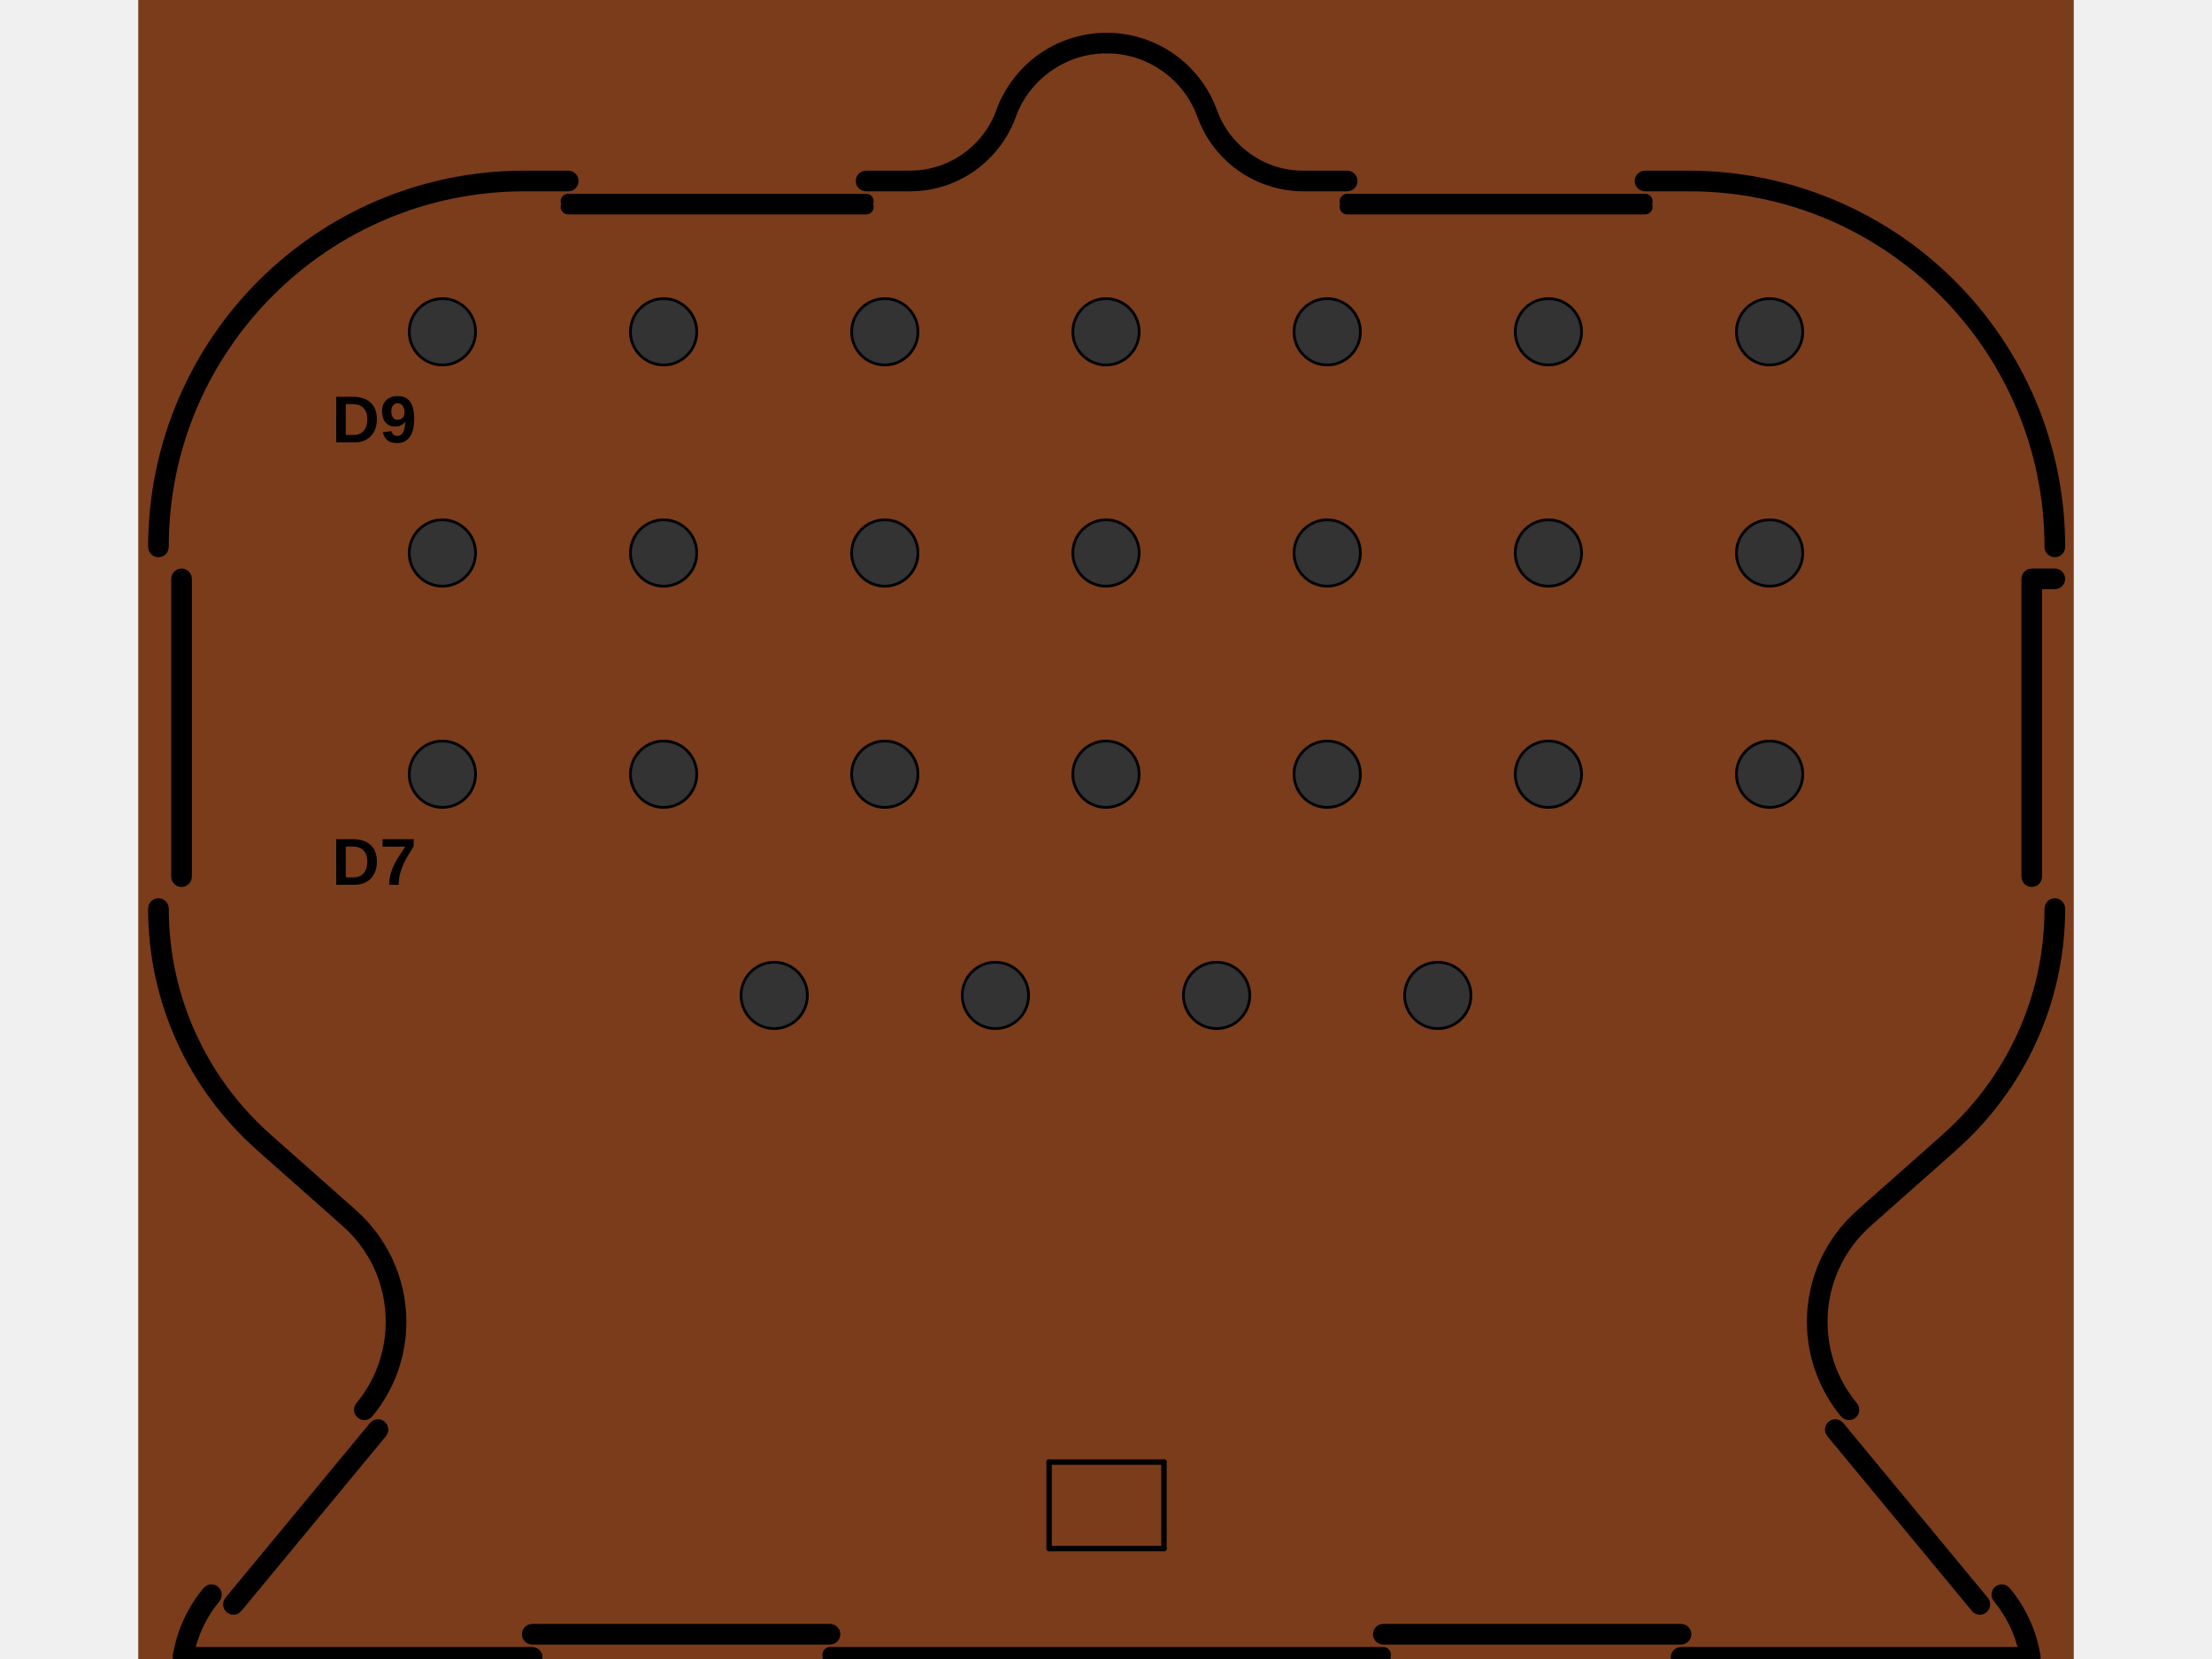
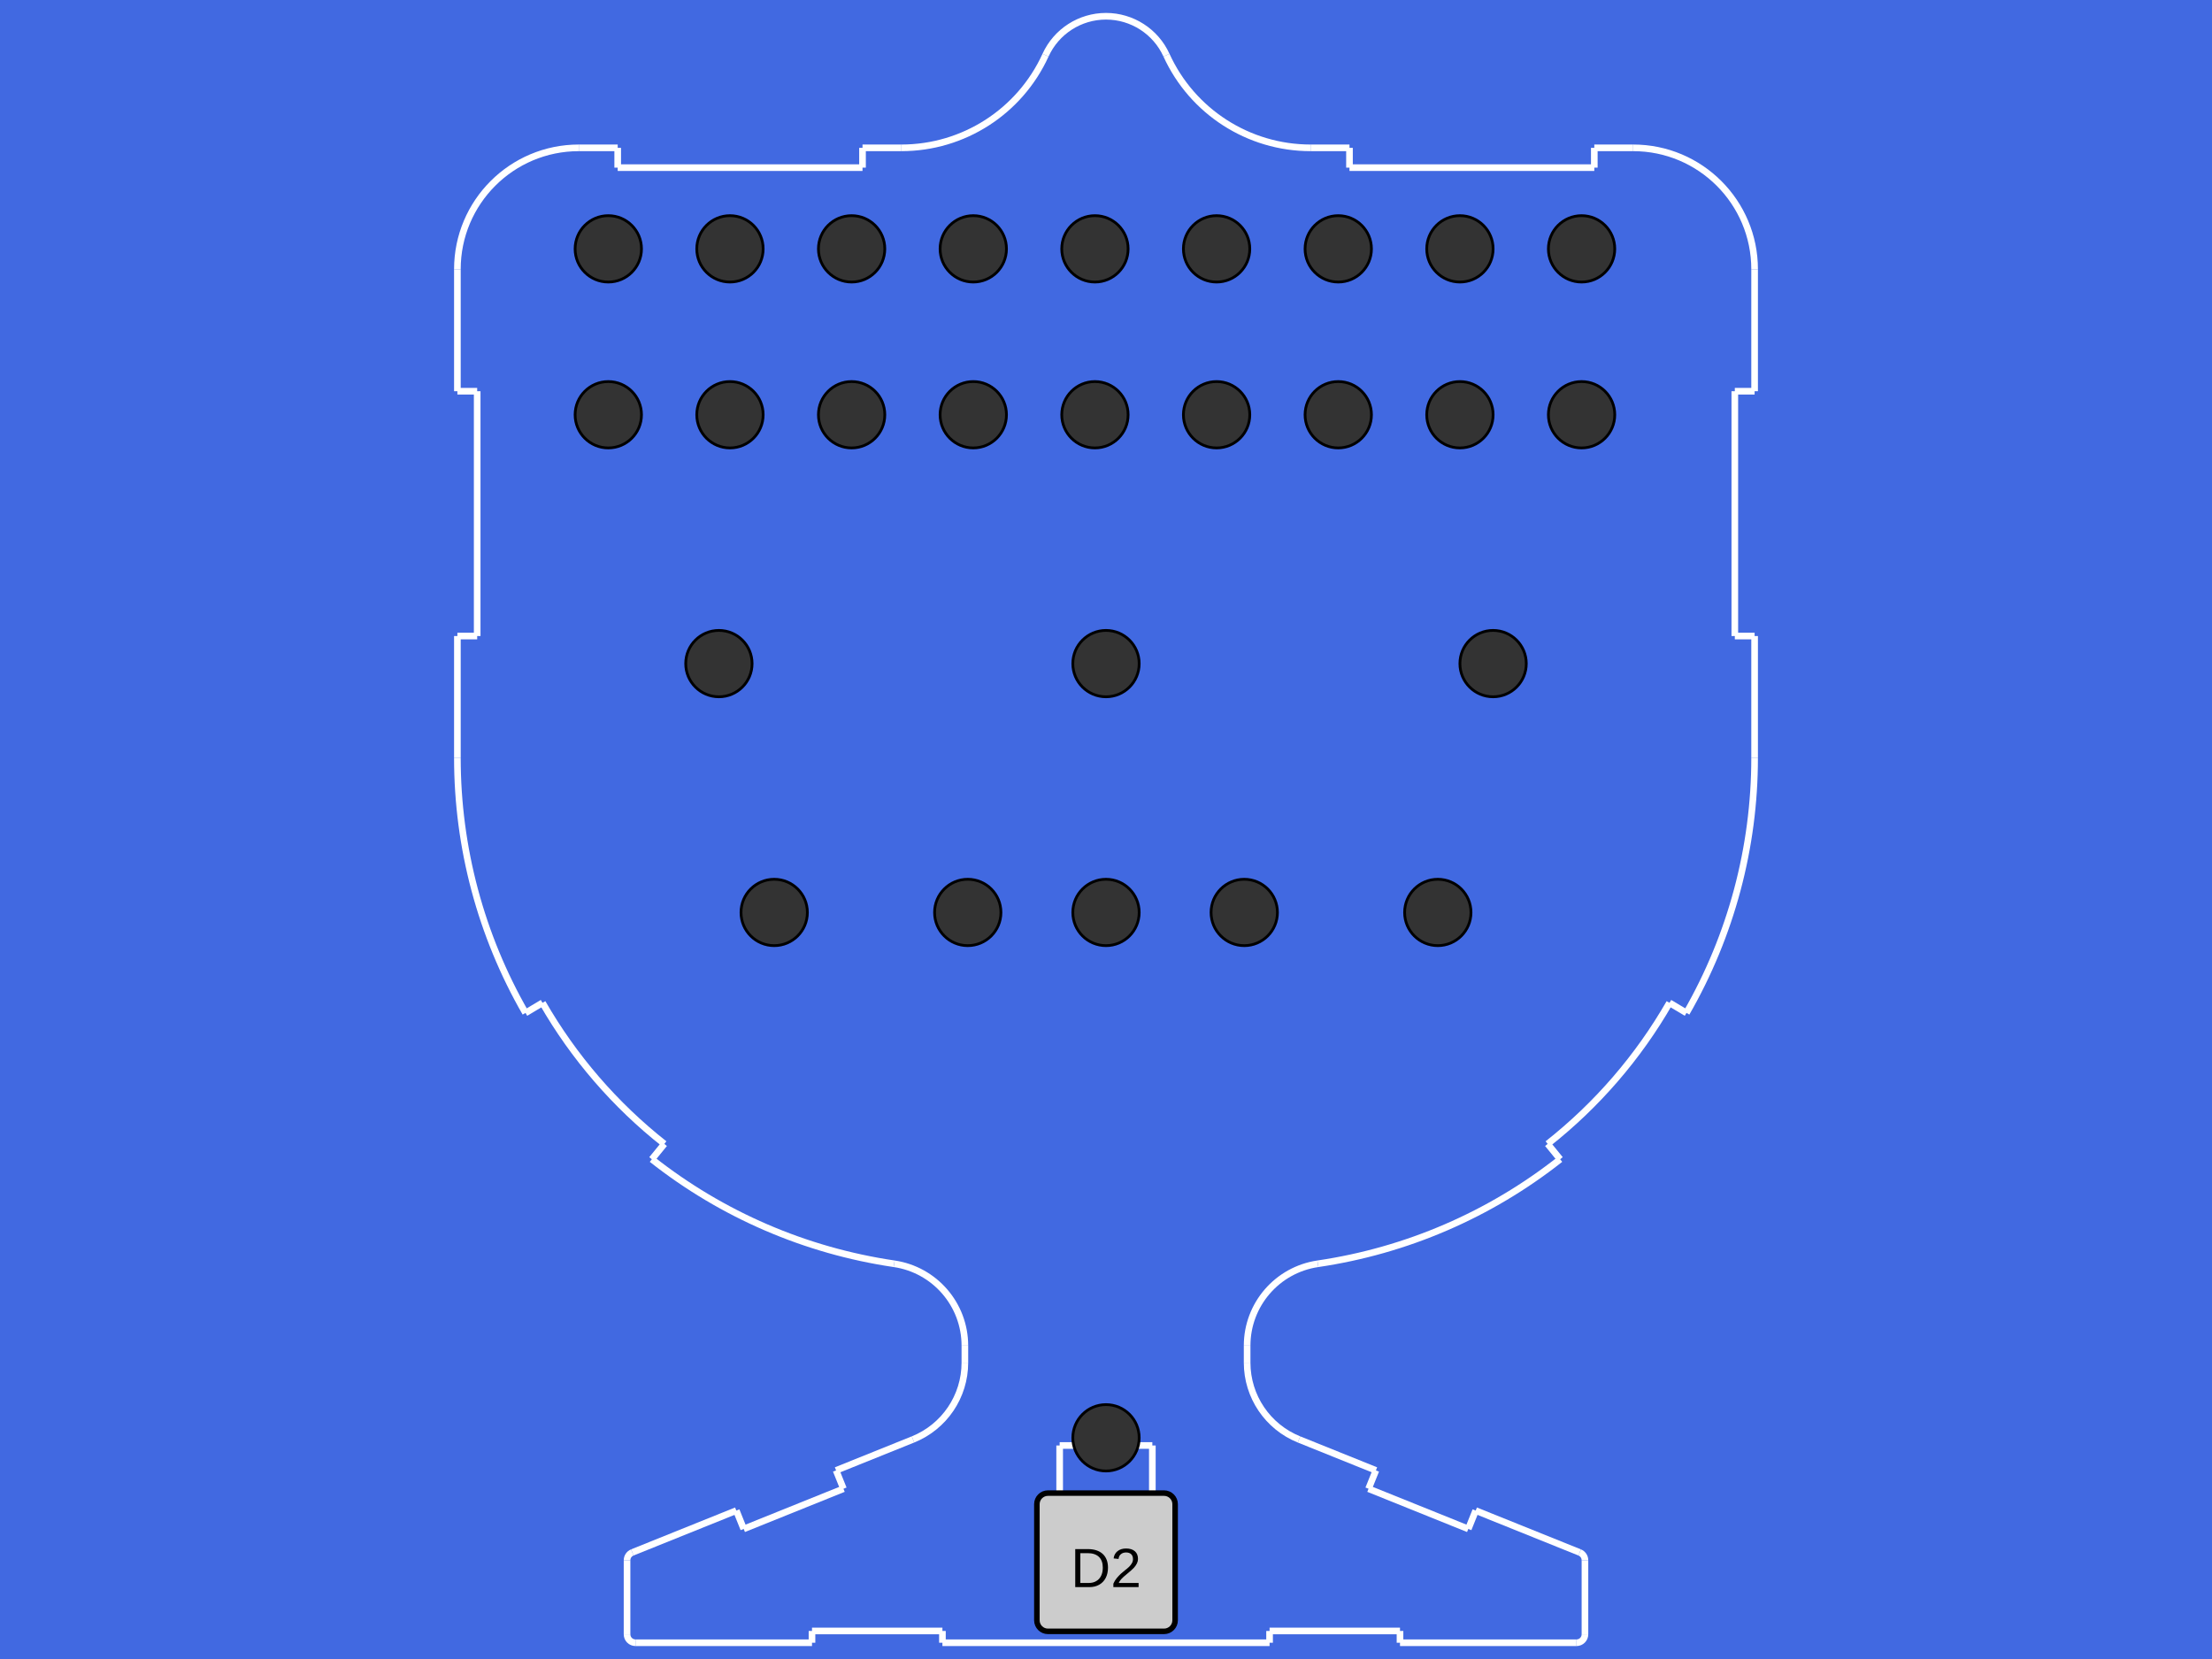
<svg xmlns="http://www.w3.org/2000/svg" height="300" width="400" viewBox="0 0 400 300">
-   <rect x="25" y="0" width="350" height="310" fill="#7B3C1B" stroke="none" />
-   <g transform="translate(200, 140) scale(1.15) translate(-200, -140) translate(0, 15)">
-     <path d="M 115.87 35.353 C 115.87 35.118 115.679 34.927 115.444 34.927 L 162.27 34.927 C 162.035 34.927 161.844 35.118 161.844 35.353 C 161.844 35.588 162.035 35.779 162.27 35.779 L 115.444 35.779 C 115.679 35.779 115.87 35.588 115.87 35.353 Z M 115.87 31.72 C 115.87 31.955 115.679 32.146 115.444 32.146 L 108.546 32.146 C 108.311 32.146 108.12 31.955 108.12 31.72 C 108.12 31.485 108.311 31.294 108.546 31.294 L 108.553 31.294 C 108.698 31.297 108.834 31.375 108.909 31.5 C 108.988 31.63 108.991 31.793 108.917 31.926 C 108.844 32.059 108.705 32.143 108.552 32.146 C 108.552 32.146 108.551 32.146 108.552 32.146 C 108.552 32.146 108.055 32.148 107.809 32.151 C 107.563 32.154 107.319 32.158 107.073 32.165 C 106.583 32.177 106.096 32.196 105.609 32.22 C 104.634 32.27 103.671 32.343 102.709 32.441 C 100.786 32.637 98.902 32.926 97.04 33.307 C 93.316 34.07 89.744 35.188 86.321 36.637 C 79.475 39.534 73.343 43.703 68.163 48.883 C 57.801 59.245 51.407 73.471 51.426 89.266 C 51.426 89.501 51.235 89.692 51 89.692 C 50.765 89.692 50.574 89.501 50.574 89.266 C 50.593 73.297 57.091 58.75 67.561 48.28 C 72.797 43.044 79.067 38.782 85.989 35.852 C 89.45 34.388 93.103 33.244 96.869 32.473 C 98.752 32.087 100.679 31.791 102.623 31.593 C 103.595 31.495 104.58 31.42 105.566 31.369 C 106.059 31.344 106.556 31.326 107.052 31.313 C 107.548 31.3 108.536 31.294 108.536 31.294 C 108.539 31.294 108.536 31.294 108.536 31.294 C 108.542 31.294 108.547 31.294 108.553 31.294 L 115.444 31.294 C 115.679 31.294 115.87 31.485 115.87 31.72 Z M 162.27 32.146 C 162.035 32.146 161.844 31.955 161.844 31.72 C 161.844 31.485 162.035 31.294 162.27 31.294 C 162.273 31.294 169.172 31.294 169.175 31.294 C 169.354 31.29 170.061 31.273 170.424 31.244 C 170.841 31.211 171.245 31.163 171.653 31.097 C 172.468 30.967 173.245 30.778 174.014 30.528 C 175.55 30.028 176.954 29.312 178.244 28.392 C 180.803 26.565 182.763 24.05 183.858 21.05 C 183.863 21.025 183.869 21.001 183.878 20.977 C 185.083 17.687 187.291 14.807 190.094 12.807 C 192.896 10.808 196.393 9.62 200.099 9.608 L 200.101 9.608 C 203.807 9.62 207.304 10.808 210.106 12.807 C 211.508 13.807 212.777 15.036 213.821 16.404 C 214.343 17.087 214.824 17.825 215.24 18.585 C 215.448 18.964 215.646 19.36 215.826 19.756 C 216.005 20.153 216.31 20.946 216.31 20.946 C 216.324 20.977 216.334 21.01 216.34 21.042 C 216.425 21.259 216.637 21.799 216.767 22.085 C 216.932 22.45 217.107 22.799 217.298 23.148 C 217.681 23.846 218.106 24.499 218.586 25.127 C 219.546 26.385 220.668 27.472 221.957 28.392 C 224.536 30.232 227.624 31.305 231.028 31.294 C 231.03 31.294 231.031 31.294 231.032 31.294 L 237.93 31.294 C 238.165 31.294 238.356 31.485 238.356 31.72 C 238.356 31.955 238.165 32.146 237.93 32.146 C 237.929 32.146 231.029 32.146 231.028 32.146 C 227.486 32.133 224.14 30.997 221.462 29.086 C 220.121 28.129 218.907 26.953 217.908 25.644 C 217.409 24.99 216.949 24.284 216.551 23.558 C 216.352 23.195 216.163 22.816 215.991 22.437 C 215.819 22.058 215.528 21.3 215.528 21.3 C 215.514 21.269 215.504 21.237 215.498 21.204 C 215.41 20.98 215.186 20.41 215.049 20.108 C 214.877 19.726 214.693 19.36 214.493 18.994 C 214.092 18.263 213.647 17.579 213.144 16.921 C 212.138 15.603 210.962 14.464 209.611 13.5 C 206.908 11.572 203.668 10.448 200.101 10.46 L 200.099 10.46 C 196.532 10.448 193.292 11.572 190.589 13.5 C 187.906 15.414 185.851 18.053 184.704 21.196 C 184.699 21.221 184.693 21.245 184.684 21.269 C 183.532 24.416 181.419 27.173 178.738 29.086 C 177.398 30.042 175.877 30.817 174.278 31.338 C 173.478 31.599 172.635 31.803 171.787 31.939 C 171.363 32.007 170.925 32.059 170.491 32.094 C 170.057 32.128 169.201 32.145 169.201 32.145 C 169.192 32.145 169.201 32.145 169.201 32.145 C 169.185 32.146 169.168 32.147 169.152 32.146 L 162.27 32.146 Z M 238.356 35.353 C 238.356 35.118 238.165 34.927 237.93 34.927 L 284.756 34.927 C 284.521 34.927 284.33 35.118 284.33 35.353 C 284.33 35.588 284.521 35.779 284.756 35.779 L 237.93 35.779 C 238.165 35.779 238.356 35.588 238.356 35.353 Z M 284.754 32.146 C 284.519 32.146 284.328 31.955 284.328 31.72 C 284.328 31.485 284.519 31.294 284.754 31.294 C 284.754 31.294 291.652 31.294 291.653 31.294 C 307.622 31.313 322.169 37.811 332.639 48.28 C 337.876 53.516 342.138 59.786 345.067 66.708 C 346.532 70.169 347.676 73.822 348.447 77.588 C 348.833 79.471 349.129 81.398 349.327 83.342 C 349.425 84.314 349.5 85.299 349.551 86.285 C 349.576 86.778 349.594 87.275 349.607 87.771 C 349.62 88.267 349.626 89.255 349.626 89.255 C 349.626 89.258 349.626 89.255 349.626 89.255 C 349.629 89.407 349.55 89.55 349.42 89.628 C 349.29 89.707 349.127 89.71 348.994 89.636 C 348.861 89.563 348.777 89.424 348.774 89.271 C 348.774 89.271 348.774 89.27 348.774 89.271 C 348.774 89.271 348.772 88.774 348.769 88.528 C 348.766 88.282 348.762 88.038 348.755 87.792 C 348.743 87.302 348.724 86.815 348.7 86.328 C 348.65 85.353 348.577 84.39 348.479 83.428 C 348.283 81.505 347.994 79.621 347.613 77.759 C 346.85 74.035 345.731 70.463 344.283 67.04 C 341.386 60.194 337.217 54.063 332.037 48.883 C 321.674 38.52 307.448 32.127 291.653 32.146 C 291.653 32.146 291.653 32.146 291.652 32.146 L 284.754 32.146 Z M 345.141 94.285 C 345.141 94.05 345.332 93.859 345.567 93.859 L 349.2 93.859 C 349.435 93.859 349.626 94.05 349.626 94.285 C 349.626 94.52 349.435 94.711 349.2 94.711 L 345.994 94.711 L 345.994 141.11 C 345.994 141.345 345.803 141.536 345.568 141.536 C 345.333 141.536 345.142 141.345 345.142 141.11 L 345.142 94.314 C 345.141 94.305 345.141 94.295 345.141 94.285 Z M 332.381 182.528 C 332.381 182.528 333.013 181.96 333.32 181.673 C 333.628 181.386 333.929 181.097 334.229 180.802 C 334.829 180.212 335.41 179.611 335.978 178.992 C 337.116 177.752 338.183 176.462 339.189 175.11 C 341.2 172.405 342.927 169.504 344.35 166.41 C 347.197 160.221 348.779 153.381 348.774 146.128 C 348.774 145.893 348.965 145.702 349.2 145.702 C 349.435 145.702 349.626 145.893 349.626 146.128 C 349.621 153.477 348.007 160.498 345.124 166.766 C 343.682 169.901 341.91 172.879 339.872 175.618 C 338.854 176.988 337.758 178.312 336.606 179.568 C 336.03 180.195 335.434 180.812 334.827 181.41 C 334.523 181.708 334.213 182.005 333.902 182.296 C 333.648 182.533 333.182 182.953 333.02 183.098 C 333.003 183.121 332.983 183.143 332.961 183.163 L 319.483 195.106 C 319.476 195.114 319.469 195.122 319.461 195.129 C 319.461 195.129 319.457 195.133 319.461 195.129 C 319.461 195.129 318.902 195.638 318.638 195.897 C 318.375 196.156 318.121 196.418 317.871 196.691 C 317.371 197.235 316.906 197.798 316.464 198.392 C 315.58 199.581 314.828 200.845 314.202 202.205 C 312.95 204.926 312.263 207.906 312.263 211.094 C 312.263 216.28 314.074 220.973 317.155 224.677 C 317.305 224.859 317.28 225.127 317.099 225.277 C 316.918 225.427 316.649 225.402 316.499 225.221 C 313.348 221.399 311.411 216.434 311.411 211.094 C 311.411 207.811 312.14 204.649 313.428 201.849 C 314.072 200.448 314.87 199.108 315.781 197.884 C 316.236 197.272 316.729 196.675 317.244 196.114 C 317.501 195.834 317.769 195.556 318.041 195.289 C 318.273 195.061 318.711 194.66 318.832 194.55 C 318.845 194.534 318.86 194.518 318.876 194.504 L 332.335 182.578 C 332.349 182.56 332.364 182.544 332.381 182.528 C 332.381 182.528 332.383 182.526 332.381 182.528 Z M 337.685 255.871 C 337.503 256.021 337.235 255.996 337.085 255.815 L 314.347 228.324 C 314.197 228.142 314.222 227.874 314.403 227.724 C 314.585 227.574 314.853 227.599 315.003 227.78 L 337.741 255.271 C 337.891 255.453 337.866 255.721 337.685 255.871 Z M 344.806 263.263 C 344.762 263.037 344.714 262.816 344.662 262.593 C 344.558 262.148 344.441 261.715 344.308 261.281 C 344.042 260.413 343.725 259.583 343.351 258.769 C 342.604 257.14 341.664 255.649 340.532 254.286 C 340.382 254.105 340.407 253.836 340.588 253.686 C 340.769 253.536 341.038 253.561 341.188 253.742 C 342.352 255.15 343.354 256.733 344.126 258.413 C 344.511 259.253 344.849 260.136 345.123 261.032 C 345.26 261.479 345.384 261.94 345.491 262.4 C 345.599 262.859 345.764 263.774 345.764 263.774 C 345.773 263.815 345.775 263.856 345.772 263.896 C 345.759 264.12 345.574 264.297 345.347 264.297 L 290.424 264.297 C 290.189 264.297 289.998 264.106 289.998 263.871 C 289.998 263.636 290.189 263.445 290.424 263.445 L 344.841 263.445 C 344.828 263.377 344.816 263.314 344.806 263.263 Z M 243.172 260.238 C 243.172 260.003 243.363 259.812 243.598 259.812 L 290.424 259.812 C 290.659 259.812 290.85 260.003 290.85 260.238 C 290.85 260.473 290.659 260.664 290.424 260.664 L 243.598 260.664 C 243.363 260.664 243.172 260.473 243.172 260.238 Z M 243.172 263.872 C 243.172 264.107 243.363 264.298 243.598 264.298 L 156.601 264.298 C 156.836 264.298 157.027 264.107 157.027 263.872 C 157.027 263.637 156.836 263.446 156.601 263.446 L 243.598 263.446 C 243.363 263.446 243.172 263.637 243.172 263.872 Z M 109.35 260.238 C 109.35 260.003 109.541 259.812 109.776 259.812 L 156.602 259.812 C 156.837 259.812 157.028 260.003 157.028 260.238 C 157.028 260.473 156.837 260.664 156.602 260.664 L 109.776 260.664 C 109.541 260.664 109.35 260.473 109.35 260.238 Z M 109.776 263.445 C 110.011 263.445 110.202 263.636 110.202 263.871 C 110.202 264.106 110.011 264.297 109.776 264.297 L 54.854 264.297 C 54.804 264.297 54.756 264.288 54.711 264.272 C 54.519 264.206 54.397 264.009 54.431 263.801 C 54.74 261.919 55.303 260.093 56.074 258.414 C 56.46 257.574 56.906 256.751 57.395 255.975 C 57.639 255.587 57.899 255.202 58.168 254.831 C 58.436 254.461 58.995 253.764 58.995 253.764 C 58.999 253.759 58.995 253.764 58.995 253.764 C 59.133 253.574 59.399 253.531 59.59 253.669 C 59.78 253.807 59.823 254.073 59.685 254.264 C 59.685 254.264 59.118 254.972 58.858 255.331 C 58.597 255.691 58.352 256.053 58.116 256.429 C 57.642 257.182 57.222 257.955 56.848 258.769 C 56.168 260.25 55.665 261.803 55.357 263.445 L 109.776 263.445 Z M 85.797 227.724 C 85.978 227.874 86.003 228.142 85.853 228.324 L 63.115 255.815 C 62.965 255.996 62.697 256.021 62.515 255.871 C 62.334 255.721 62.309 255.453 62.459 255.271 L 85.197 227.78 C 85.347 227.599 85.615 227.574 85.797 227.724 Z M 83.034 224.691 C 83.034 224.691 83.421 224.213 83.603 223.973 C 83.786 223.734 83.96 223.493 84.132 223.246 C 84.477 222.751 84.796 222.248 85.098 221.724 C 85.703 220.675 86.214 219.587 86.637 218.437 C 87.482 216.135 87.937 213.687 87.937 211.094 C 87.937 204.716 85.197 199.062 80.755 195.144 C 80.741 195.132 80.728 195.119 80.716 195.105 L 67.239 183.163 C 67.218 183.144 67.199 183.124 67.183 183.103 C 62.114 178.586 57.948 173.011 55.076 166.766 C 53.634 163.632 52.504 160.299 51.741 156.852 C 51.36 155.129 51.067 153.361 50.871 151.576 C 50.773 150.683 50.699 149.777 50.649 148.871 C 50.624 148.418 50.605 147.96 50.593 147.504 C 50.58 147.048 50.574 146.14 50.574 146.14 C 50.574 146.137 50.574 146.14 50.574 146.14 C 50.568 145.904 50.753 145.709 50.988 145.702 C 51.224 145.696 51.419 145.881 51.426 146.116 C 51.426 146.116 51.426 146.119 51.426 146.116 C 51.426 146.116 51.432 147.03 51.444 147.481 C 51.457 147.931 51.475 148.377 51.5 148.825 C 51.549 149.719 51.621 150.602 51.718 151.483 C 51.911 153.245 52.197 154.967 52.573 156.668 C 53.326 160.069 54.427 163.316 55.85 166.41 C 58.696 172.599 62.772 178.058 67.811 182.52 C 67.832 182.538 67.85 182.558 67.866 182.579 L 81.324 194.504 C 81.338 194.517 81.352 194.53 81.364 194.544 C 85.881 198.594 88.789 204.551 88.789 211.094 C 88.789 213.764 88.307 216.362 87.436 218.731 C 87.001 219.916 86.459 221.07 85.836 222.15 C 85.525 222.69 85.186 223.223 84.832 223.732 C 84.477 224.242 83.723 225.192 83.723 225.192 C 83.717 225.199 83.723 225.192 83.723 225.192 C 83.633 225.315 83.485 225.381 83.334 225.365 C 83.182 225.349 83.051 225.254 82.989 225.115 C 82.927 224.976 82.944 224.814 83.034 224.691 C 83.034 224.691 83.037 224.688 83.034 224.691 Z M 54.633 93.859 C 54.868 93.859 55.059 94.05 55.059 94.285 L 55.059 141.11 C 55.059 141.345 54.868 141.536 54.633 141.536 C 54.398 141.536 54.207 141.345 54.207 141.11 L 54.207 94.285 C 54.207 94.05 54.398 93.859 54.633 93.859 Z" fill="none" stroke="#000000" stroke-width="2.4" stroke-linejoin="round" stroke-linecap="round" />
-     <path style="stroke: rgb(0, 0, 0); stroke-width: 0.852; stroke-linejoin: round; stroke-linecap: round; fill: none;" d="M 191.052 246.768 L 209.114 246.768" />
-     <path style="stroke: rgb(0, 0, 0); stroke-width: 0.852; stroke-linejoin: round; stroke-linecap: round; fill: none;" d="M 191.052 233.166 L 191.052 246.768" />
-     <path style="stroke: rgb(0, 0, 0); stroke-width: 0.852; stroke-linejoin: round; stroke-linecap: round; fill: none;" d="M 209.113 233.165 L 191.052 233.166" />
-     <path style="stroke: rgb(0, 0, 0); stroke-width: 0.852; stroke-linejoin: round; stroke-linecap: round; fill: none;" d="M 209.113 246.768 L 209.113 233.166" />
+   <rect x="0" y="0" width="400" height="300" fill="#4169E1" stroke="none" />
+   <g transform="scale(0.5)">
+     <path d="M383.24 522.78L416.76 522.78" fill="none" stroke="white" stroke-width="2.4" />
+     <path d="M383.24 548.02L383.24 522.78Z" fill="none" stroke="white" stroke-width="2.4" />
+     <path d="M416.76 548.02L383.24 548.02" fill="none" stroke="white" stroke-width="2.4" />
+     <path d="M416.76 522.78L416.76 548.02Z" fill="none" stroke="white" stroke-width="2.4" />
+     <path d="M172.58 141.49L172.58 230.03Z" fill="none" stroke="white" stroke-width="2.4" />
+     <path d="M165.42 141.49L172.58 141.49" fill="none" stroke="white" stroke-width="2.4" />
+     <path d="M165.42 97.39L165.42 141.49Z" fill="none" stroke="white" stroke-width="2.4" />
+     <path d="M223.4 53.47L209.34 53.47" fill="none" stroke="white" stroke-width="2.4" />
+     <path d="M223.4 60.63L223.4 53.47Z" fill="none" stroke="white" stroke-width="2.4" />
+     <path d="M311.94 60.63L223.4 60.63" fill="none" stroke="white" stroke-width="2.4" />
+     <path d="M311.94 53.47L311.94 60.63Z" fill="none" stroke="white" stroke-width="2.4" />
+     <path d="M326.01 53.47L311.94 53.47" fill="none" stroke="white" stroke-width="2.4" />
+     <path d="M488.06 53.47L473.99 53.47" fill="none" stroke="white" stroke-width="2.4" />
+     <path d="M488.06 60.63L488.06 53.47Z" fill="none" stroke="white" stroke-width="2.4" />
+     <path d="M576.6 60.63L488.06 60.63" fill="none" stroke="white" stroke-width="2.4" />
+     <path d="M576.6 53.47L576.6 60.63Z" fill="none" stroke="white" stroke-width="2.4" />
+     <path d="M590.66 53.47L576.6 53.47" fill="none" stroke="white" stroke-width="2.4" />
+     <path d="M634.58 141.49L634.58 97.39Z" fill="none" stroke="white" stroke-width="2.4" />
+     <path d="M627.42 141.49L634.58 141.49" fill="none" stroke="white" stroke-width="2.4" />
+     <path d="M627.42 230.03L627.42 141.49Z" fill="none" stroke="white" stroke-width="2.4" />
+     <path d="M634.58 230.03L627.42 230.03" fill="none" stroke="white" stroke-width="2.4" />
+     <path d="M634.58 274.14L634.58 230.03Z" fill="none" stroke="white" stroke-width="2.4" />
+     <path d="M603.8 362.68L609.94 366.34" fill="none" stroke="white" stroke-width="2.4" />
+     <path d="M564.25 419.26L559.73 413.71" fill="none" stroke="white" stroke-width="2.4" />
+     <path d="M451.04 492.83L451.04 486.67Z" fill="none" stroke="white" stroke-width="2.4" />
+     <path d="M497.62 531.79L469.8 520.59" fill="none" stroke="white" stroke-width="2.4" />
+     <path d="M494.95 538.43L497.62 531.79" fill="none" stroke="white" stroke-width="2.4" />
+     <path d="M531.03 552.96L494.95 538.43" fill="none" stroke="white" stroke-width="2.4" />
+     <path d="M533.7 546.32L531.03 552.96" fill="none" stroke="white" stroke-width="2.4" />
+     <path d="M571.31 561.46L533.7 546.32" fill="none" stroke="white" stroke-width="2.4" />
+     <path d="M573.22 591.07L573.22 564.29Z" fill="none" stroke="white" stroke-width="2.4" />
+     <path d="M506.33 594.12L570.17 594.12" fill="none" stroke="white" stroke-width="2.4" />
+     <path d="M506.33 589.86L506.33 594.12Z" fill="none" stroke="white" stroke-width="2.4" />
+     <path d="M459.16 589.86L506.33 589.86" fill="none" stroke="white" stroke-width="2.4" />
+     <path d="M459.16 594.12L459.16 589.86Z" fill="none" stroke="white" stroke-width="2.4" />
+     <path d="M340.84 594.12L459.16 594.12" fill="none" stroke="white" stroke-width="2.4" />
+     <path d="M340.84 589.86L340.84 594.12Z" fill="none" stroke="white" stroke-width="2.4" />
+     <path d="M293.67 589.86L340.84 589.86" fill="none" stroke="white" stroke-width="2.4" />
+     <path d="M293.67 594.12L293.67 589.86Z" fill="none" stroke="white" stroke-width="2.4" />
+     <path d="M229.83 594.12L293.67 594.12" fill="none" stroke="white" stroke-width="2.4" />
+     <path d="M226.78 564.29L226.78 591.07Z" fill="none" stroke="white" stroke-width="2.4" />
+     <path d="M266.3 546.32L228.69 561.46" fill="none" stroke="white" stroke-width="2.4" />
+     <path d="M268.97 552.96L266.3 546.32" fill="none" stroke="white" stroke-width="2.4" />
+     <path d="M305.05 538.43L268.97 552.96" fill="none" stroke="white" stroke-width="2.4" />
+     <path d="M302.38 531.79L305.05 538.43" fill="none" stroke="white" stroke-width="2.4" />
+     <path d="M330.2 520.59L302.38 531.79" fill="none" stroke="white" stroke-width="2.4" />
+     <path d="M348.96 486.67L348.96 492.83Z" fill="none" stroke="white" stroke-width="2.4" />
+     <path d="M240.27 413.71L235.75 419.26" fill="none" stroke="white" stroke-width="2.4" />
+     <path d="M190.06 366.34L196.2 362.68" fill="none" stroke="white" stroke-width="2.4" />
+     <path d="M165.42 230.03L165.42 274.14Z" fill="none" stroke="white" stroke-width="2.4" />
+     <path d="M172.58 230.03L165.42 230.03" fill="none" stroke="white" stroke-width="2.4" />
+     <path d="M 209.34 53.47 A 43.915 43.915 0 0 0 165.42 97.39" fill="none" stroke="white" stroke-width="2.4" />
+     <path d="M 326.01 53.47 A 57.289 57.289 0 0 0 378.13 19.95" fill="none" stroke="white" stroke-width="2.4" />
+     <path d="M 421.87 19.95 A 24.03 24.03 0 0 0 378.13 19.95" fill="none" stroke="white" stroke-width="2.4" />
+     <path d="M 421.87 19.95 A 57.289 57.289 0 0 0 473.99 53.47" fill="none" stroke="white" stroke-width="2.4" />
+     <path d="M 634.58 97.39 A 43.915 43.915 0 0 0 590.66 53.47" fill="none" stroke="white" stroke-width="2.4" />
+     <path d="M 609.94 366.34 A 184.896 184.896 0 0 0 634.58 274.14" fill="none" stroke="white" stroke-width="2.4" />
+     <path d="M 559.73 413.71 A 177.741 177.741 0 0 0 603.8 362.68" fill="none" stroke="white" stroke-width="2.4" />
+     <path d="M 476.62 457.06 A 184.896 184.896 0 0 0 564.25 419.26" fill="none" stroke="white" stroke-width="2.4" />
+     <path d="M 476.62 457.06 A 29.934 29.934 0 0 0 451.04 486.67" fill="none" stroke="white" stroke-width="2.4" />
+     <path d="M 451.04 492.83 A 29.934 29.934 0 0 0 469.8 520.59" fill="none" stroke="white" stroke-width="2.4" />
+     <path d="M 573.22 564.29 A 3.052 3.052 0 0 0 571.31 561.46" fill="none" stroke="white" stroke-width="2.4" />
+     <path d="M 570.17 594.12 A 3.052 3.052 0 0 0 573.22 591.07" fill="none" stroke="white" stroke-width="2.4" />
+     <path d="M 226.78 591.07 A 3.052 3.052 0 0 0 229.83 594.12" fill="none" stroke="white" stroke-width="2.4" />
+     <path d="M 228.69 561.46 A 3.052 3.052 0 0 0 226.78 564.29" fill="none" stroke="white" stroke-width="2.4" />
+     <path d="M 330.2 520.59 A 29.934 29.934 0 0 0 348.96 492.83" fill="none" stroke="white" stroke-width="2.4" />
+     <path d="M 348.96 486.67 A 29.934 29.934 0 0 0 323.38 457.06" fill="none" stroke="white" stroke-width="2.4" />
+     <path d="M 235.75 419.26 A 184.896 184.896 0 0 0 323.38 457.06" fill="none" stroke="white" stroke-width="2.4" />
+     <path d="M 196.2 362.68 A 177.741 177.741 0 0 0 240.27 413.71" fill="none" stroke="white" stroke-width="2.4" />
+     <path d="M 165.42 274.14 A 184.896 184.896 0 0 0 190.06 366.34" fill="none" stroke="white" stroke-width="2.4" />
  </g>
-   <circle cx="80" cy="60" r="6" fill="#333" stroke="#000" stroke-width="0.5" id="NEOPIXEL_D9_0" />
-   <circle cx="120" cy="60" r="6" fill="#333" stroke="#000" stroke-width="0.5" id="NEOPIXEL_D9_1" />
-   <circle cx="160" cy="60" r="6" fill="#333" stroke="#000" stroke-width="0.5" id="NEOPIXEL_D9_2" />
-   <circle cx="200" cy="60" r="6" fill="#333" stroke="#000" stroke-width="0.5" id="NEOPIXEL_D9_3" />
-   <circle cx="240" cy="60" r="6" fill="#333" stroke="#000" stroke-width="0.5" id="NEOPIXEL_D9_4" />
-   <circle cx="280" cy="60" r="6" fill="#333" stroke="#000" stroke-width="0.5" id="NEOPIXEL_D9_5" />
-   <circle cx="320" cy="60" r="6" fill="#333" stroke="#000" stroke-width="0.5" id="NEOPIXEL_D9_6" />
-   <circle cx="80" cy="100" r="6" fill="#333" stroke="#000" stroke-width="0.5" id="NEOPIXEL_D9_7" />
-   <circle cx="120" cy="100" r="6" fill="#333" stroke="#000" stroke-width="0.5" id="NEOPIXEL_D9_8" />
-   <circle cx="160" cy="100" r="6" fill="#333" stroke="#000" stroke-width="0.5" id="NEOPIXEL_D9_9" />
-   <circle cx="200" cy="100" r="6" fill="#333" stroke="#000" stroke-width="0.5" id="NEOPIXEL_D9_10" />
-   <circle cx="240" cy="100" r="6" fill="#333" stroke="#000" stroke-width="0.5" id="NEOPIXEL_D9_11" />
-   <circle cx="280" cy="100" r="6" fill="#333" stroke="#000" stroke-width="0.5" id="NEOPIXEL_D9_12" />
-   <circle cx="320" cy="100" r="6" fill="#333" stroke="#000" stroke-width="0.5" id="NEOPIXEL_D9_13" />
-   <circle cx="80" cy="140" r="6" fill="#333" stroke="#000" stroke-width="0.5" id="NEOPIXEL_D7_0" />
-   <circle cx="120" cy="140" r="6" fill="#333" stroke="#000" stroke-width="0.5" id="NEOPIXEL_D7_1" />
-   <circle cx="160" cy="140" r="6" fill="#333" stroke="#000" stroke-width="0.5" id="NEOPIXEL_D7_2" />
-   <circle cx="200" cy="140" r="6" fill="#333" stroke="#000" stroke-width="0.5" id="NEOPIXEL_D7_3" />
-   <circle cx="240" cy="140" r="6" fill="#333" stroke="#000" stroke-width="0.5" id="NEOPIXEL_D7_4" />
-   <circle cx="280" cy="140" r="6" fill="#333" stroke="#000" stroke-width="0.5" id="NEOPIXEL_D7_5" />
-   <circle cx="320" cy="140" r="6" fill="#333" stroke="#000" stroke-width="0.5" id="NEOPIXEL_D7_6" />
-   <circle cx="140" cy="180" r="6" fill="#333" stroke="#000" stroke-width="0.5" id="NEOPIXEL_D7_7" />
-   <circle cx="180" cy="180" r="6" fill="#333" stroke="#000" stroke-width="0.5" id="NEOPIXEL_D7_8" />
-   <circle cx="220" cy="180" r="6" fill="#333" stroke="#000" stroke-width="0.5" id="NEOPIXEL_D7_9" />
-   <circle cx="260" cy="180" r="6" fill="#333" stroke="#000" stroke-width="0.5" id="NEOPIXEL_D7_10" />
-   <text x="60" y="80" font-family="Arial" font-size="12" font-weight="bold">D9</text>
-   <text x="60" y="160" font-family="Arial" font-size="12" font-weight="bold">D7</text>
+   <circle cx="110" cy="45" r="6" fill="#333" stroke="#000" stroke-width="0.5" id="NEOPIXEL_D9_0" />
+   <circle cx="132" cy="45" r="6" fill="#333" stroke="#000" stroke-width="0.5" id="NEOPIXEL_D9_1" />
+   <circle cx="154" cy="45" r="6" fill="#333" stroke="#000" stroke-width="0.5" id="NEOPIXEL_D9_2" />
+   <circle cx="176" cy="45" r="6" fill="#333" stroke="#000" stroke-width="0.5" id="NEOPIXEL_D9_3" />
+   <circle cx="198" cy="45" r="6" fill="#333" stroke="#000" stroke-width="0.5" id="NEOPIXEL_D9_4" />
+   <circle cx="220" cy="45" r="6" fill="#333" stroke="#000" stroke-width="0.5" id="NEOPIXEL_D9_5" />
+   <circle cx="242" cy="45" r="6" fill="#333" stroke="#000" stroke-width="0.5" id="NEOPIXEL_D9_6" />
+   <circle cx="264" cy="45" r="6" fill="#333" stroke="#000" stroke-width="0.5" id="NEOPIXEL_D9_7" />
+   <circle cx="286" cy="45" r="6" fill="#333" stroke="#000" stroke-width="0.5" id="NEOPIXEL_D9_8" />
+   <circle cx="110" cy="75" r="6" fill="#333" stroke="#000" stroke-width="0.5" id="NEOPIXEL_D9_9" />
+   <circle cx="132" cy="75" r="6" fill="#333" stroke="#000" stroke-width="0.5" id="NEOPIXEL_D9_10" />
+   <circle cx="154" cy="75" r="6" fill="#333" stroke="#000" stroke-width="0.5" id="NEOPIXEL_D9_11" />
+   <circle cx="176" cy="75" r="6" fill="#333" stroke="#000" stroke-width="0.5" id="NEOPIXEL_D9_12" />
+   <circle cx="198" cy="75" r="6" fill="#333" stroke="#000" stroke-width="0.5" id="NEOPIXEL_D9_13" />
+   <circle cx="220" cy="75" r="6" fill="#333" stroke="#000" stroke-width="0.5" id="NEOPIXEL_D9_14" />
+   <circle cx="242" cy="75" r="6" fill="#333" stroke="#000" stroke-width="0.5" id="NEOPIXEL_D9_15" />
+   <circle cx="264" cy="75" r="6" fill="#333" stroke="#000" stroke-width="0.5" id="NEOPIXEL_D9_16" />
+   <circle cx="286" cy="75" r="6" fill="#333" stroke="#000" stroke-width="0.5" id="NEOPIXEL_D9_17" />
+   <circle cx="130" cy="120" r="6" fill="#333" stroke="#000" stroke-width="0.5" id="NEOPIXEL_D7_0" />
+   <circle cx="200" cy="120" r="6" fill="#333" stroke="#000" stroke-width="0.5" id="NEOPIXEL_D7_1" />
+   <circle cx="270" cy="120" r="6" fill="#333" stroke="#000" stroke-width="0.5" id="NEOPIXEL_D7_2" />
+   <circle cx="140" cy="165" r="6" fill="#333" stroke="#000" stroke-width="0.5" id="NEOPIXEL_D7_3" />
+   <circle cx="175" cy="165" r="6" fill="#333" stroke="#000" stroke-width="0.5" id="NEOPIXEL_D7_4" />
+   <circle cx="200" cy="165" r="6" fill="#333" stroke="#000" stroke-width="0.5" id="NEOPIXEL_D7_5" />
+   <circle cx="225" cy="165" r="6" fill="#333" stroke="#000" stroke-width="0.5" id="NEOPIXEL_D7_6" />
+   <circle cx="260" cy="165" r="6" fill="#333" stroke="#000" stroke-width="0.5" id="NEOPIXEL_D7_7" />
+   <circle cx="200" cy="260" r="6" fill="#333" stroke="#000" stroke-width="0.5" id="NEOPIXEL_D7_8" />
+   <rect x="187.5" y="270" width="25" height="25" fill="#ccc" stroke="#000" stroke-width="1" rx="2" />
+   <text x="200" y="287" text-anchor="middle" font-family="Arial" font-size="10" fill="#000">D2</text>
</svg>
